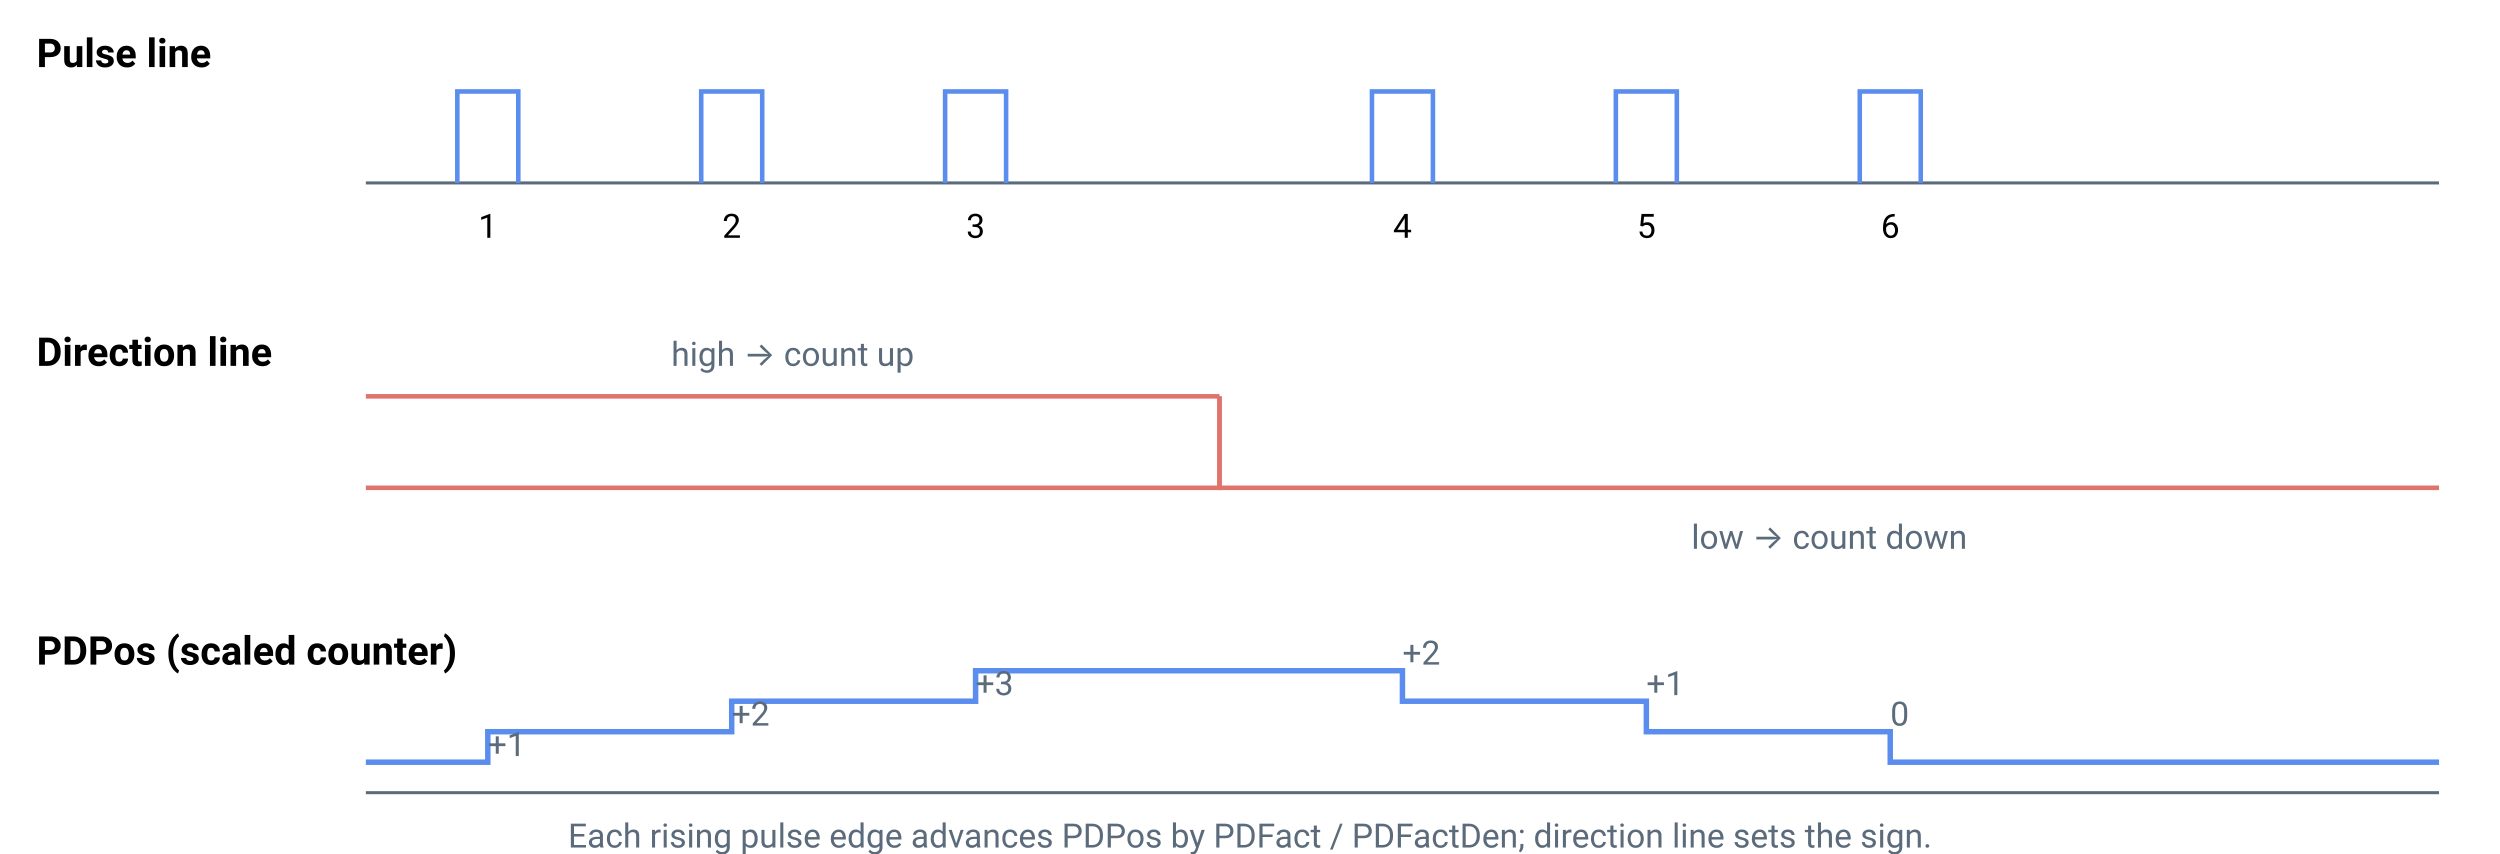
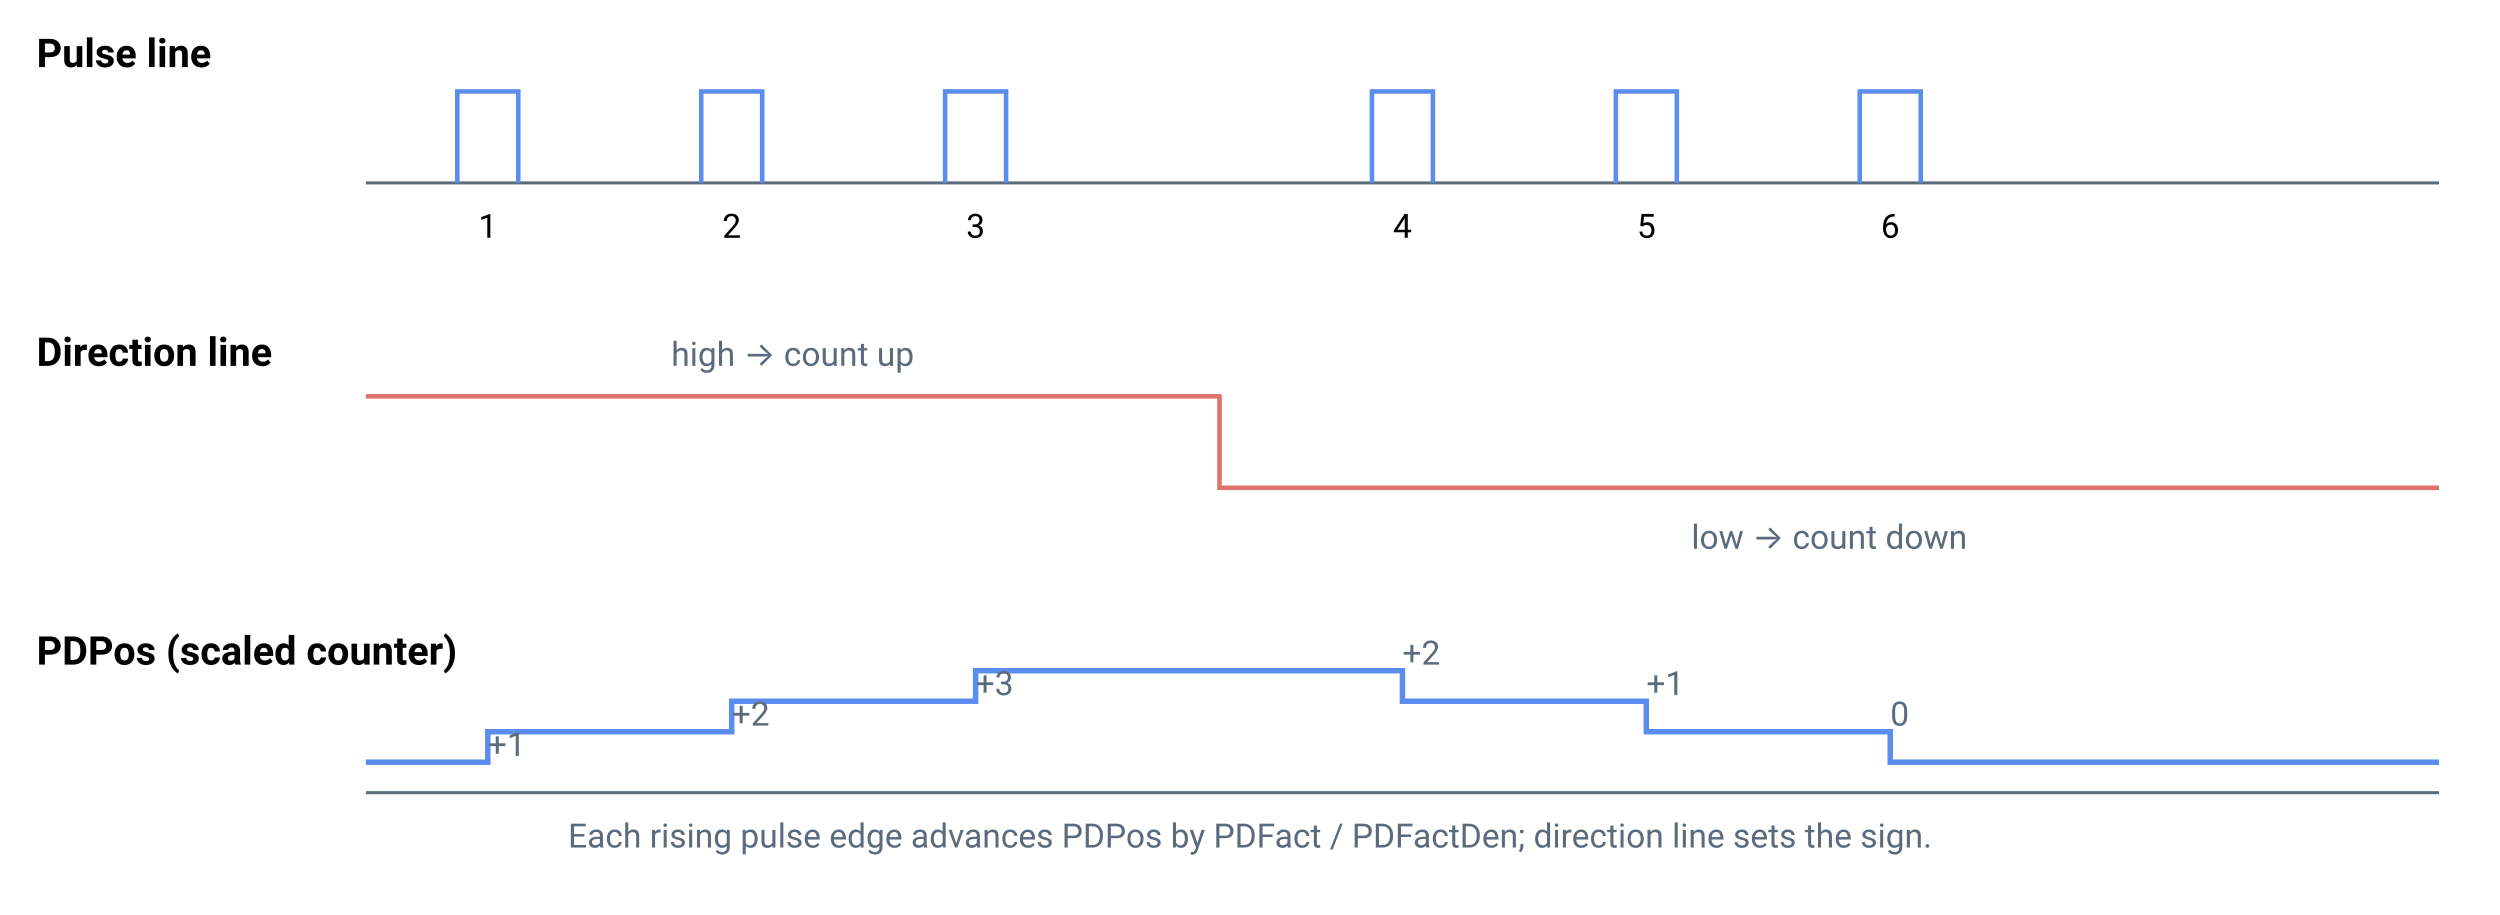
- <svg xmlns="http://www.w3.org/2000/svg" width="820" height="280" viewBox="0 0 820 280" font-family="-apple-system,Segoe UI,Roboto,sans-serif" font-size="13" role="img" aria-label="Pulse-and-direction timing: each rising edge of the pulse line increments PDPos by the scaling factor PDFact over PDFactDen; the direction line sets the sign, so PDPos counts up while direction is high and down while it is low.">
+ <svg xmlns="http://www.w3.org/2000/svg" width="820" height="300" viewBox="0 0 820 300" font-family="-apple-system,Segoe UI,Roboto,sans-serif" font-size="13" role="img" aria-label="Pulse-and-direction timing: each rising edge of the pulse line increments PDPos by the scaling factor PDFact over PDFactDen; the direction line sets the sign, so PDPos counts up while direction is high and down while it is low.">
  <defs>
    <marker id="arrow" markerWidth="8" markerHeight="8" refX="6" refY="3" orient="auto">
      <path d="M0,0 L6,3 L0,6 Z" fill="#5b6b7b" />
    </marker>
  </defs>
  <text x="12" y="22" font-weight="bold">Pulse line</text>
  <text x="12" y="120" font-weight="bold">Direction line</text>
  <text x="12" y="218" font-weight="bold">PDPos (scaled counter)</text>
  <line x1="120" y1="60" x2="800" y2="60" stroke="#5b6b7b" stroke-width="1" />
  <path d="M150 60 V30 H170 V60 M230 60 V30 H250 V60 M310 60 V30 H330 V60 M450 60 V30 H470 V60 M530 60 V30 H550 V60 M610 60 V30 H630 V60" fill="none" stroke="#5b8def" stroke-width="1.5" />
  <text x="160" y="78" text-anchor="middle" font-size="11">1</text>
  <text x="240" y="78" text-anchor="middle" font-size="11">2</text>
  <text x="320" y="78" text-anchor="middle" font-size="11">3</text>
  <text x="460" y="78" text-anchor="middle" font-size="11">4</text>
  <text x="540" y="78" text-anchor="middle" font-size="11">5</text>
  <text x="620" y="78" text-anchor="middle" font-size="11">6</text>
-   <path d="M120 160 H400 V130 V160" fill="none" stroke="#e0736b" stroke-width="1.5" />
-   <path d="M120 130 H400" fill="none" stroke="#e0736b" stroke-width="1.5" />
-   <path d="M400 130 V160 H800" fill="none" stroke="#e0736b" stroke-width="1.5" />
+   <path d="M120 130 H400 V160 H800" fill="none" stroke="#e0736b" stroke-width="1.5" />
  <text x="260" y="120" text-anchor="middle" font-size="11" fill="#5b6b7b">high → count up</text>
  <text x="600" y="180" text-anchor="middle" font-size="11" fill="#5b6b7b">low → count down</text>
  <line x1="120" y1="260" x2="800" y2="260" stroke="#5b6b7b" stroke-width="1" />
  <path d="M120 250 H160 V240 H240 V230 H320 V220 H460 V230 H540 V240 H620 V250 H800" fill="none" stroke="#5b8def" stroke-width="1.8" />
  <text x="160" y="248" font-size="11" fill="#5b6b7b">+1</text>
  <text x="240" y="238" font-size="11" fill="#5b6b7b">+2</text>
  <text x="320" y="228" font-size="11" fill="#5b6b7b">+3</text>
  <text x="460" y="218" font-size="11" fill="#5b6b7b">+2</text>
  <text x="540" y="228" font-size="11" fill="#5b6b7b">+1</text>
  <text x="620" y="238" font-size="11" fill="#5b6b7b">0</text>
  <text x="410" y="278" text-anchor="middle" font-size="11" fill="#5b6b7b">Each rising pulse edge advances PDPos by PDFact / PDFactDen; direction line sets the sign.</text>
</svg>
